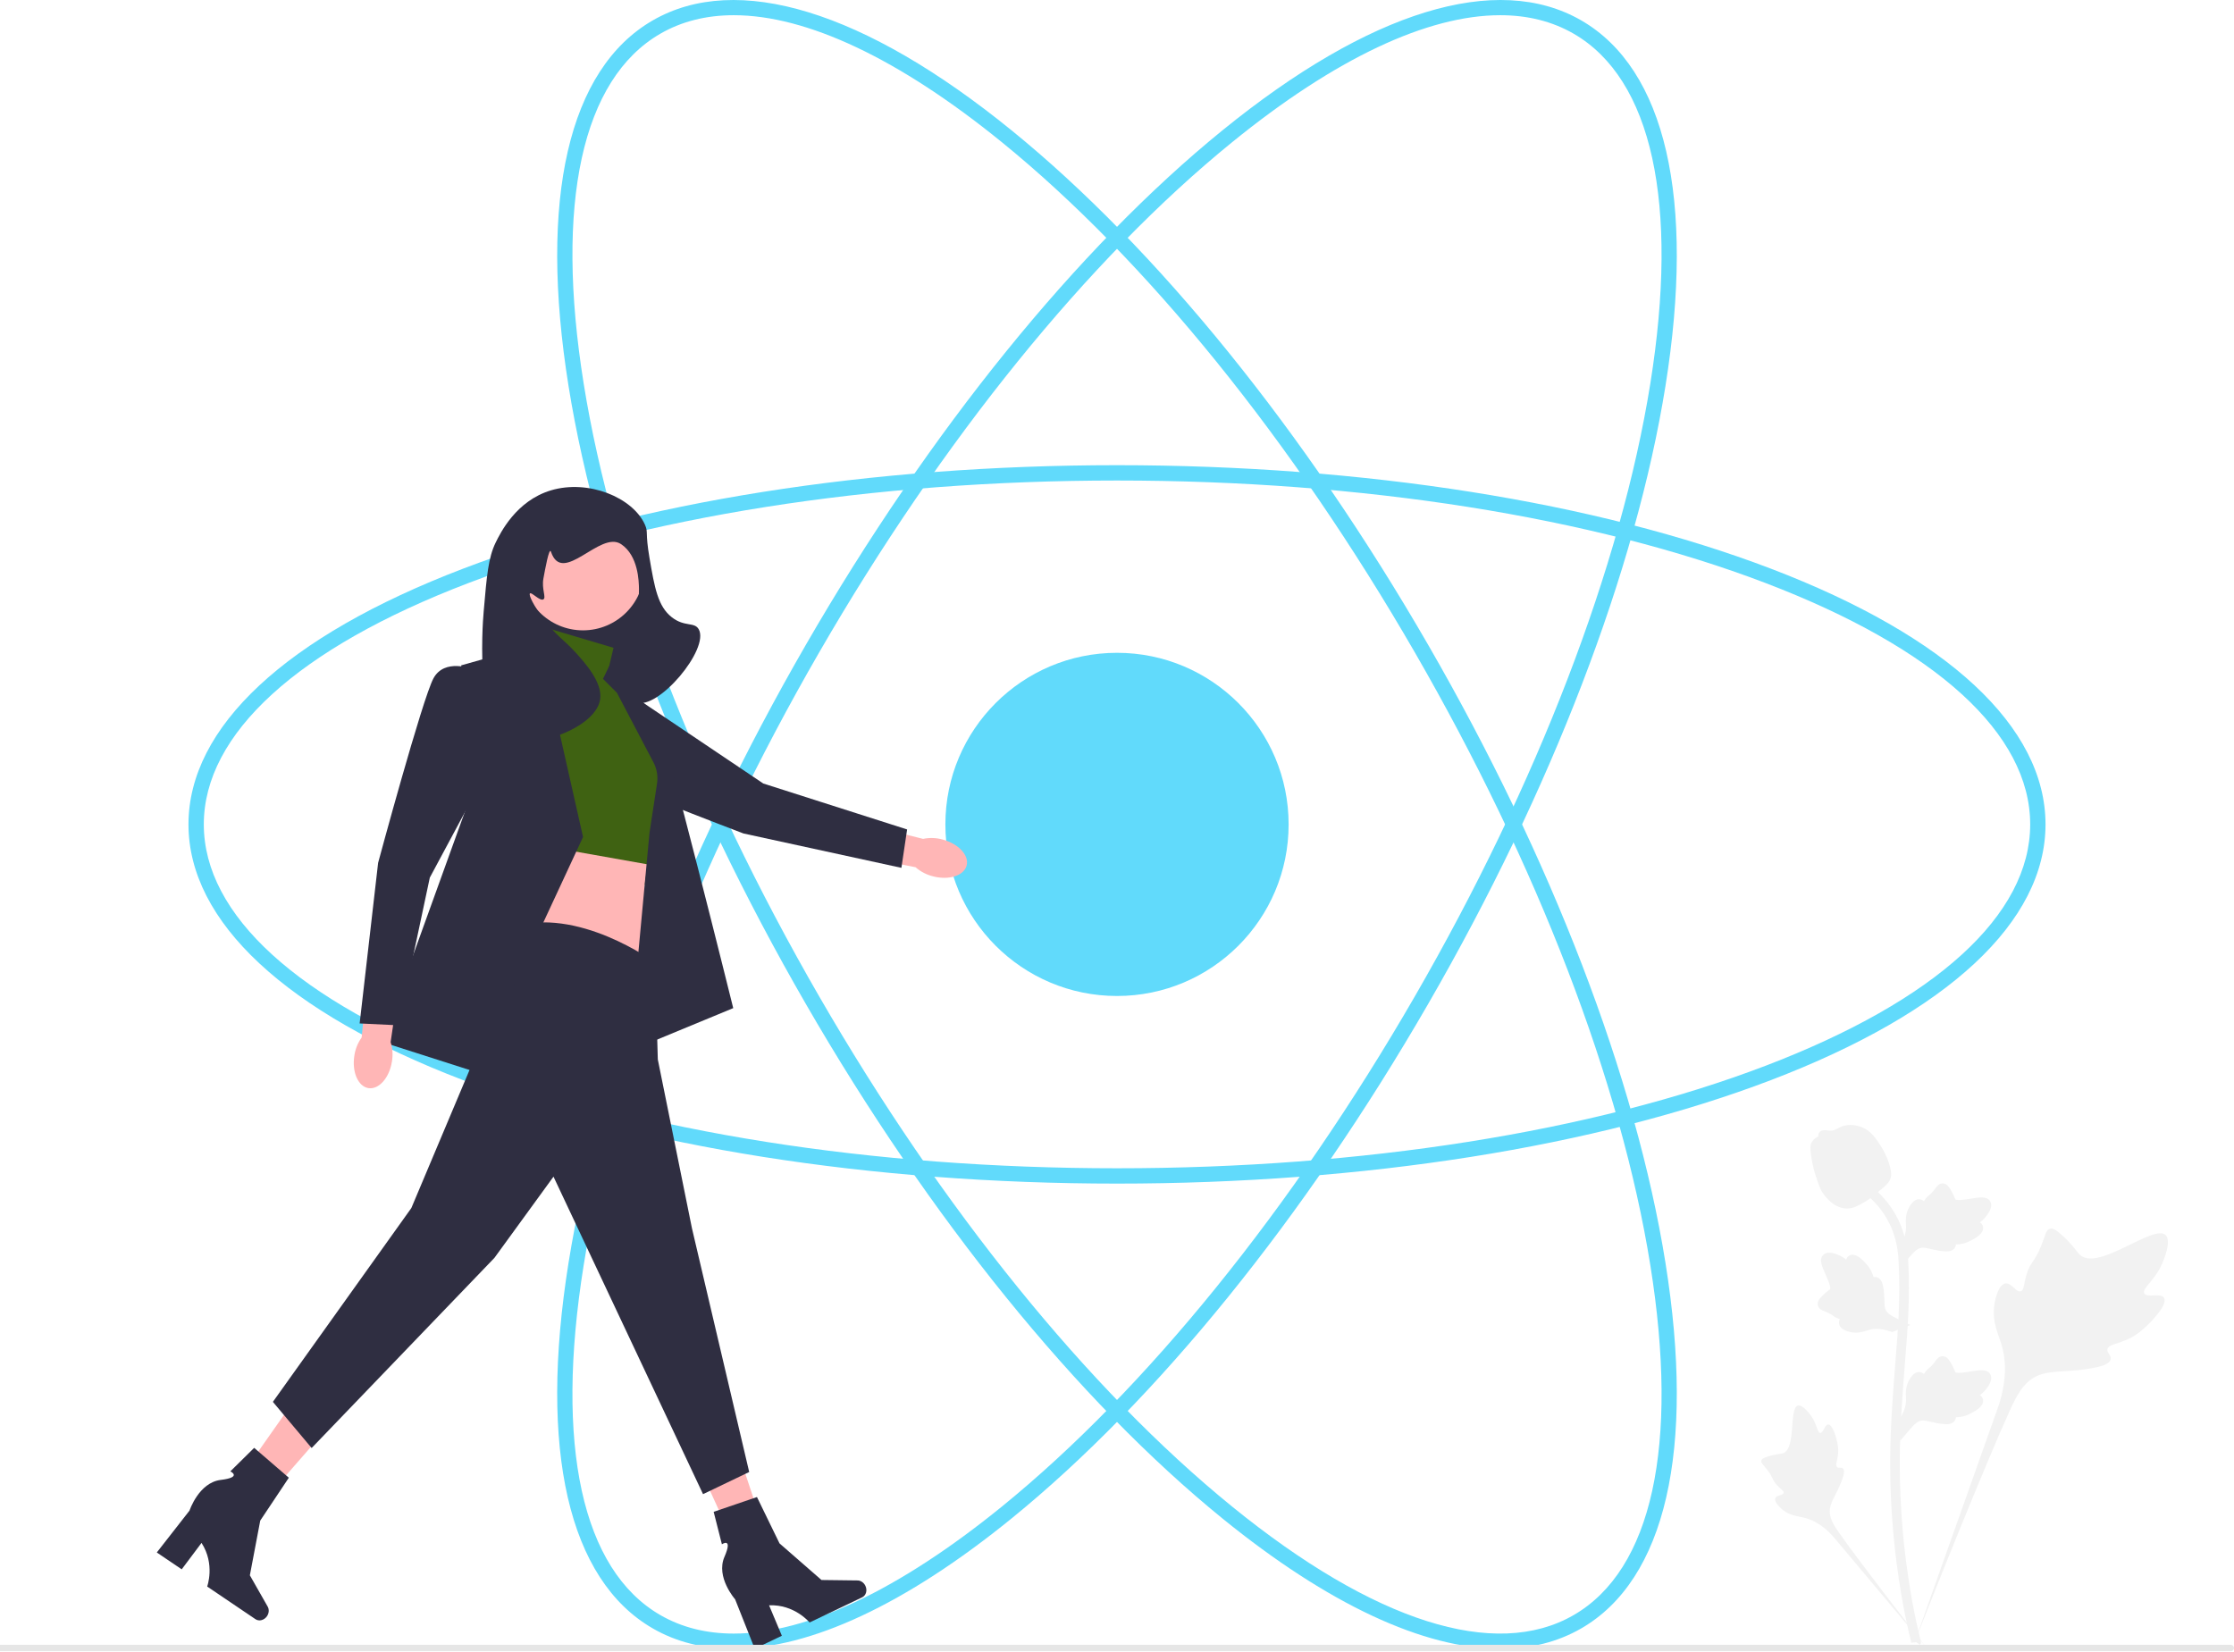
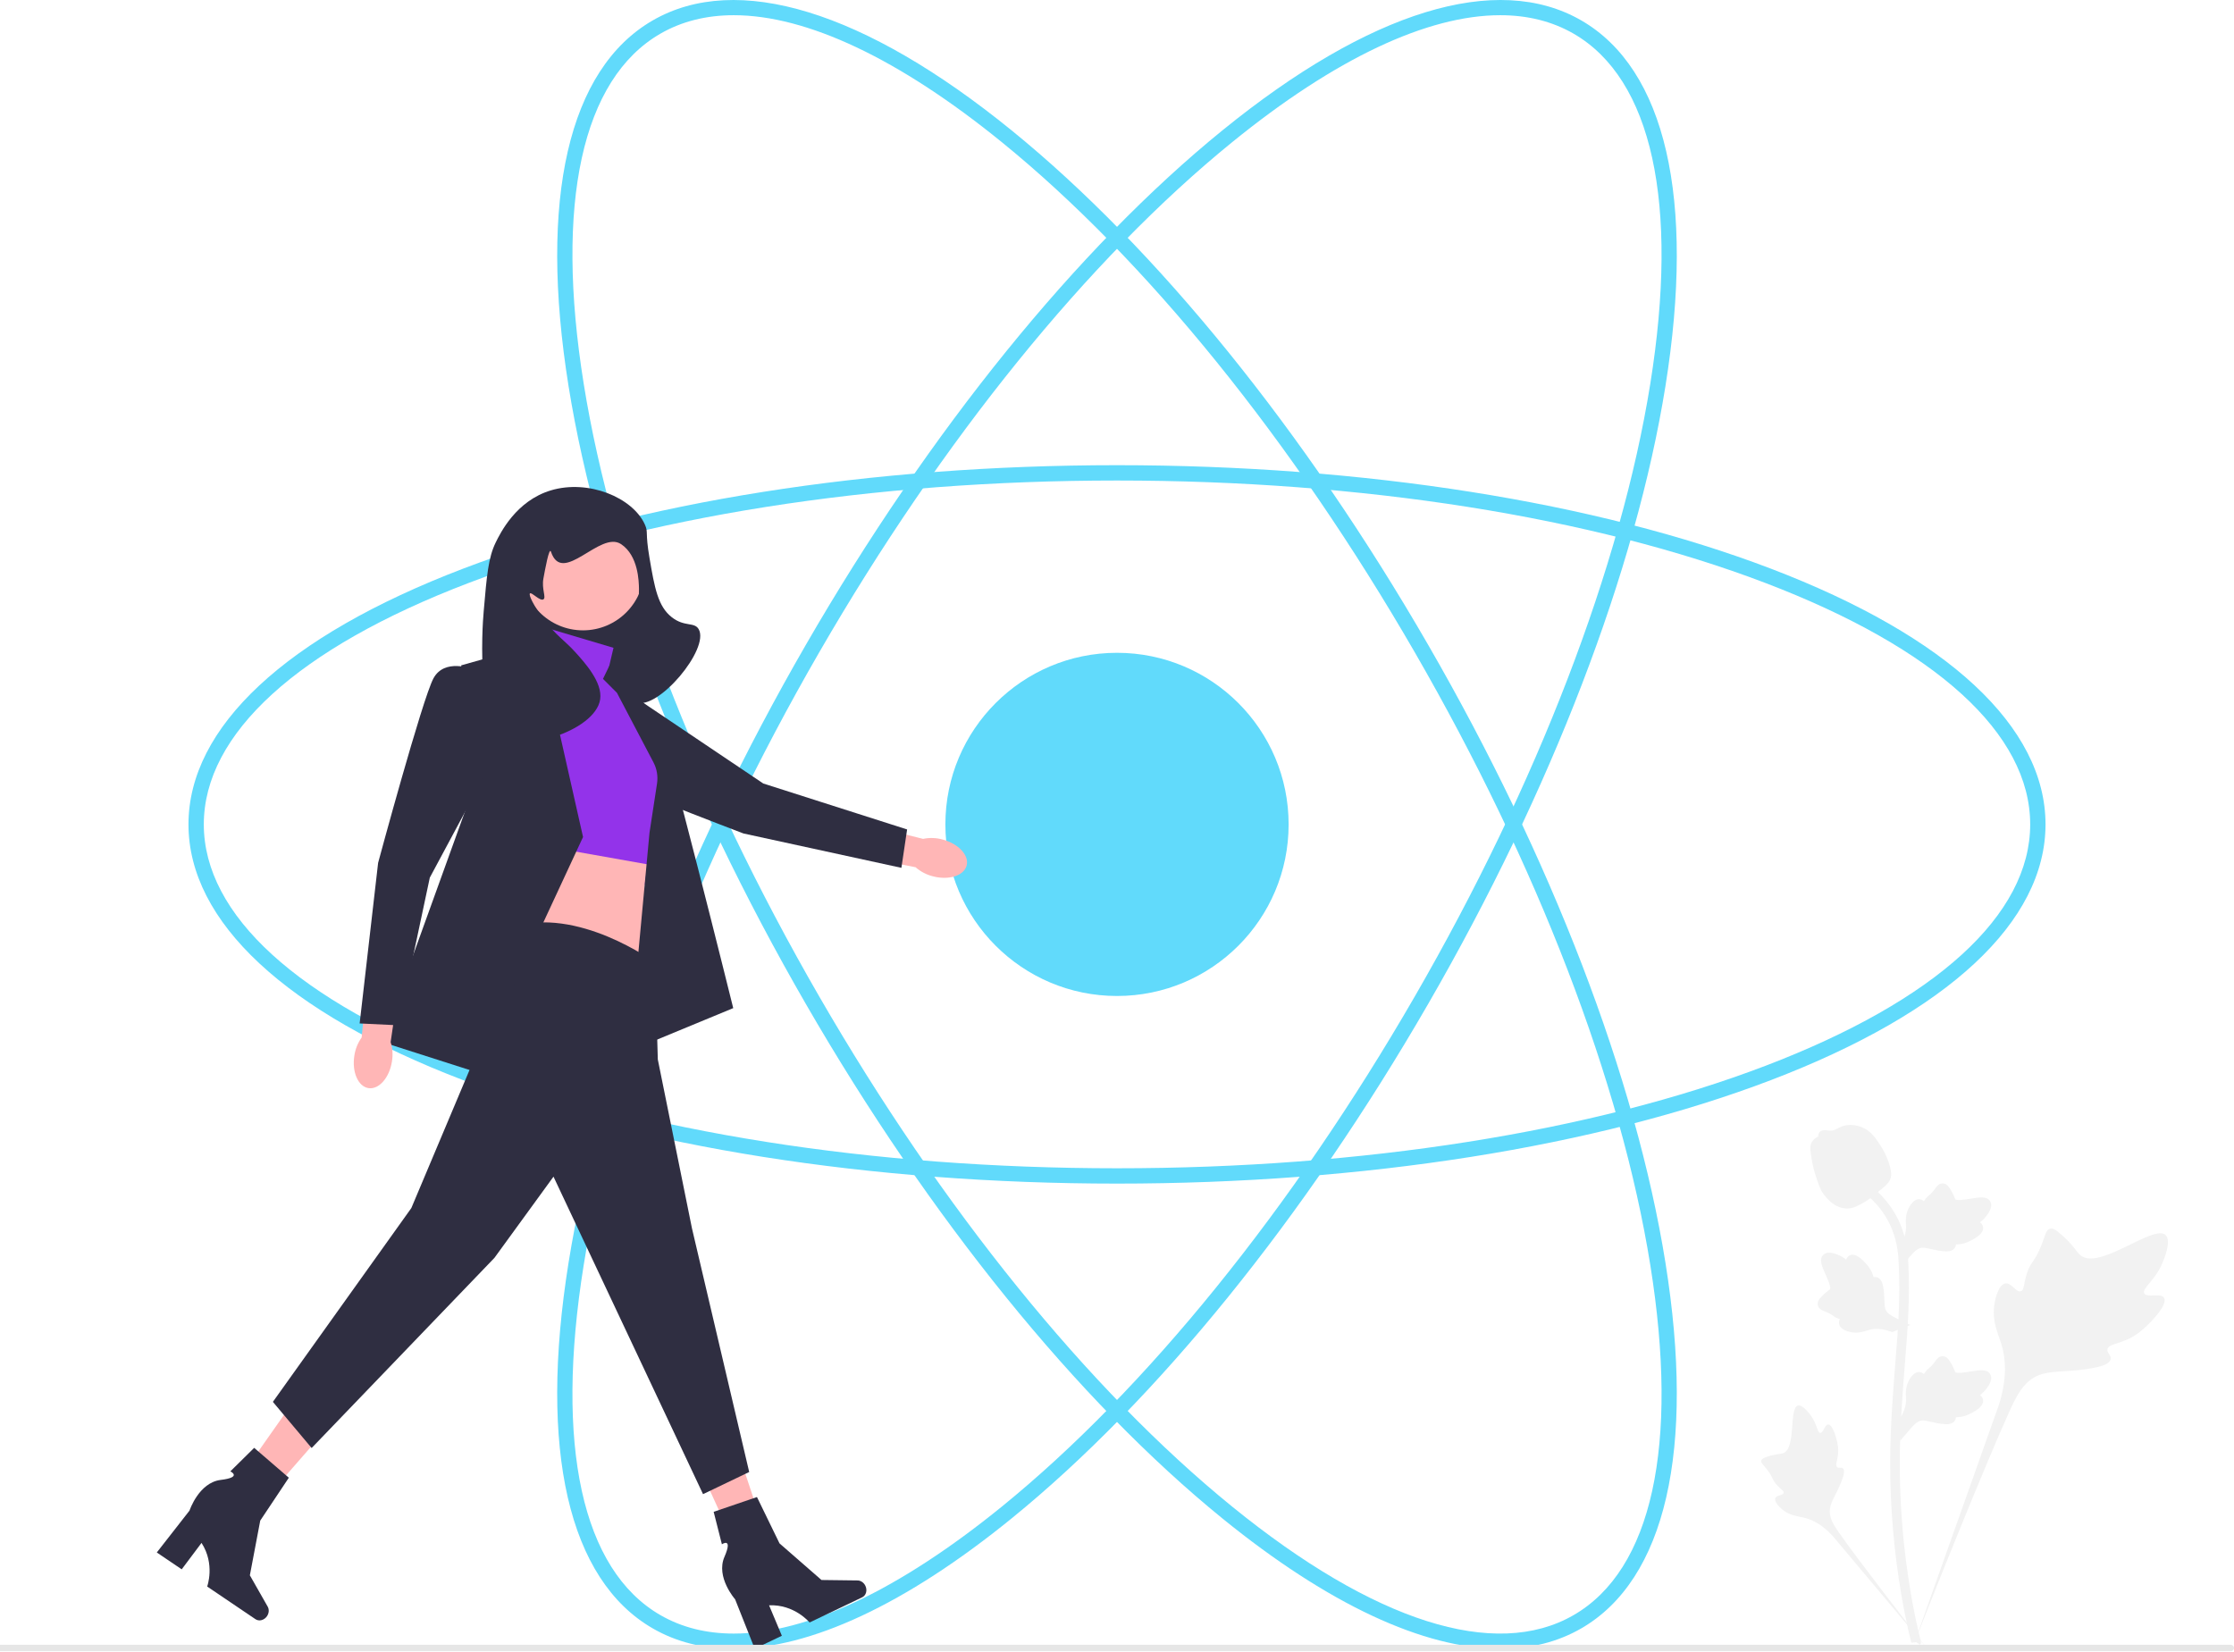
<svg xmlns="http://www.w3.org/2000/svg" width="583.04" height="431.02" viewBox="0 0 583.04 431.02">
  <g>
    <path d="M291.52,308.951c-64.433,0-125.038-9.592-170.652-27.008-46.222-17.648-71.678-41.355-71.678-66.755s25.456-49.105,71.678-66.754c45.614-17.416,106.22-27.008,170.652-27.008s125.038,9.592,170.652,27.008c46.222,17.648,71.677,41.355,71.677,66.754s-25.456,49.106-71.677,66.755c-45.615,17.416-106.22,27.008-170.652,27.008Zm0-183.524c-63.957,0-124.056,9.498-169.226,26.745-44.563,17.015-69.104,39.395-69.104,63.017s24.541,46.003,69.104,63.018c45.17,17.247,105.269,26.745,169.226,26.745s124.056-9.498,169.225-26.745c44.563-17.015,69.104-39.395,69.104-63.018s-24.541-46.002-69.104-63.017c-45.17-17.247-105.269-26.745-169.225-26.745Z" fill="#61dafb" />
    <path d="M391.642,430.378c-20.024,0-44.985-11.573-72.607-34.022-37.891-30.795-76.5-78.485-108.716-134.285-32.216-55.8-54.212-113.082-61.937-161.293-7.827-48.854-.024-82.752,21.972-95.452,21.996-12.699,55.255-2.507,93.649,28.697,37.891,30.795,76.5,78.485,108.716,134.285,32.216,55.8,54.212,113.082,61.937,161.294,7.827,48.854,.024,82.752-21.972,95.452-6.171,3.562-13.233,5.324-21.042,5.324ZM191.505,3.969c-7.139,0-13.562,1.594-19.149,4.82-20.458,11.812-27.569,44.255-20.022,91.355,7.649,47.742,29.473,104.538,61.451,159.926,31.979,55.388,70.253,102.686,107.774,133.181,37.017,30.086,68.67,40.151,89.127,28.338,20.458-11.812,27.569-44.255,20.022-91.354-7.649-47.742-29.473-104.538-61.451-159.927-31.979-55.388-70.253-102.686-107.775-133.181C234.576,15.259,210.504,3.969,191.505,3.969Z" fill="#61dafb" />
    <path d="M191.397,430.378c-7.812,0-14.869-1.761-21.042-5.324-21.996-12.7-29.799-46.599-21.972-95.452,7.724-48.212,29.72-105.494,61.937-161.294,32.216-55.8,70.825-103.49,108.716-134.285C357.43,2.817,390.69-7.375,412.685,5.325c21.996,12.699,29.799,46.598,21.972,95.452-7.724,48.211-29.72,105.494-61.937,161.293-32.216,55.8-70.825,103.49-108.716,134.285-27.62,22.448-52.584,34.022-72.607,34.022ZM391.535,3.969c-19,0-43.069,11.288-69.978,33.158-37.521,30.495-75.796,77.793-107.774,133.181-31.978,55.389-53.802,112.185-61.451,159.927-7.546,47.1-.436,79.543,20.022,91.354,5.586,3.226,12.012,4.819,19.149,4.82,19,.002,43.069-11.288,69.977-33.158,37.521-30.495,75.796-77.793,107.775-133.181,31.978-55.389,53.802-112.185,61.451-159.926,7.546-47.1,.436-79.543-20.022-91.355-5.586-3.225-12.012-4.82-19.149-4.82Z" fill="#61dafb" />
    <circle cx="291.52" cy="215.189" r="44.789" fill="#61dafb" />
  </g>
  <g>
    <path d="M564.784,338.786c-.844-1.424-4.497,.101-5.168-1.191-.669-1.287,2.725-3.249,4.663-7.73,.35-.808,2.553-5.9,.922-7.472-3.092-2.978-17.24,9.313-22.191,5.29-1.087-.883-1.846-2.645-5.134-5.506-1.308-1.138-2.099-1.652-2.865-1.461-1.086,.271-1.172,1.725-2.337,4.584-1.747,4.287-2.78,4.028-3.798,7.449-.756,2.539-.583,4.016-1.472,4.303-1.258,.407-2.416-2.286-4.011-2.045-1.627,.246-2.611,3.382-2.922,5.73-.583,4.406,1.035,7.313,1.932,10.371,.975,3.322,1.553,8.375-.698,15.528l-22.277,62.766c4.918-12.879,19.158-48.185,25.142-61.305,1.727-3.787,3.635-7.629,7.551-9.145,3.77-1.46,8.949-.588,15.55-2.179,.771-.186,2.911-.73,3.18-1.988,.223-1.04-1.036-1.621-.842-2.595,.259-1.307,2.734-1.323,5.775-2.831,2.144-1.063,3.48-2.328,4.629-3.415,.346-.328,5.495-5.262,4.371-7.157Z" fill="#f2f2f2" />
    <path d="M477.139,371.829c-.942,.004-1.248,2.236-2.076,2.193-.825-.043-.808-2.275-2.448-4.519-.296-.405-2.159-2.955-3.401-2.608-2.354,.658-.404,11.148-3.806,12.418-.747,.279-1.831,.143-4.184,.931-.936,.314-1.417,.554-1.544,.985-.18,.611,.508,1.073,1.575,2.47,1.6,2.094,1.175,2.527,2.56,4.013,1.028,1.104,1.803,1.445,1.687,1.964-.163,.735-1.819,.526-2.161,1.379-.349,.87,.907,2.257,1.969,3.087,1.994,1.557,3.888,1.602,5.647,2.044,1.912,.48,4.559,1.654,7.42,4.823l24.378,29.044c-4.902-6.13-18.122-23.306-22.835-30.028-1.36-1.941-2.696-3.985-2.31-6.345,.371-2.272,2.293-4.562,3.417-8.261,.131-.432,.481-1.639-.058-2.134-.446-.409-1.095,.041-1.517-.335-.567-.504,.14-1.724,.277-3.651,.097-1.359-.138-2.38-.341-3.258-.061-.265-.997-4.215-2.251-4.21Z" fill="#f2f2f2" />
    <path d="M495.939,376.049l-.568-5.068,.259-.384c1.2-1.777,1.812-3.512,1.819-5.159,.001-.262-.011-.524-.023-.79-.049-1.057-.11-2.371,.575-3.903,.384-.854,1.463-2.831,3.086-2.587,.437,.061,.767,.262,1.018,.497,.037-.059,.075-.117,.115-.181,.505-.771,.905-1.101,1.291-1.419,.296-.245,.602-.497,1.082-1.094,.21-.262,.374-.492,.513-.685,.42-.585,.968-1.282,1.935-1.27,1.033,.049,1.574,.903,1.932,1.468,.64,1.008,.93,1.735,1.122,2.217,.07,.176,.149,.374,.19,.436,.333,.489,3.038,.032,4.057-.135,2.289-.382,4.27-.712,5.087,.732,.585,1.033,.15,2.398-1.33,4.168-.461,.551-.952,.969-1.388,1.297,.361,.215,.684,.546,.815,1.065h0c.308,1.228-.748,2.459-3.137,3.663-.593,.301-1.392,.702-2.512,.896-.527,.091-1.002,.113-1.408,.125-.009,.235-.064,.489-.207,.751-.42,.771-1.293,1.138-2.61,1.05-1.449-.076-2.642-.352-3.694-.595-.919-.21-1.711-.389-2.332-.347-1.153,.093-2.041,1.016-3.083,2.212l-2.603,3.042Z" fill="#f2f2f2" />
    <path d="M498.572,345.873l-4.758,1.835-.437-.153c-2.023-.71-3.857-.862-5.452-.451-.254,.065-.504,.143-.759,.223-1.01,.316-2.266,.708-3.922,.434-.924-.155-3.11-.697-3.285-2.329-.052-.438,.059-.809,.222-1.111-.066-.021-.133-.042-.204-.065-.874-.293-1.295-.597-1.7-.889-.312-.224-.633-.456-1.332-.769-.307-.137-.571-.237-.793-.322-.672-.258-1.486-.611-1.719-1.549-.215-1.011,.474-1.751,.93-2.241,.813-.875,1.442-1.34,1.86-1.648,.153-.112,.324-.239,.373-.294,.389-.446-.74-2.947-1.159-3.891-.95-2.118-1.772-3.95-.582-5.106,.851-.828,2.282-.754,4.369,.229,.65,.307,1.179,.675,1.607,1.013,.117-.404,.354-.8,.823-1.058h0c1.11-.61,2.569,.099,4.339,2.105,.442,.498,1.033,1.169,1.504,2.203,.221,.487,.363,.941,.478,1.331,.229-.051,.49-.063,.779,.009,.852,.21,1.429,.962,1.678,2.258,.294,1.421,.329,2.645,.362,3.724,.03,.942,.058,1.753,.255,2.344,.382,1.091,1.5,1.717,2.922,2.421l3.603,1.746Z" fill="#f2f2f2" />
    <path d="M495.939,330.942l-.568-5.068,.259-.384c1.2-1.777,1.812-3.512,1.819-5.159,.001-.262-.011-.524-.023-.79-.049-1.057-.11-2.371,.575-3.903,.384-.854,1.463-2.831,3.086-2.587,.437,.061,.767,.262,1.018,.497,.037-.059,.075-.117,.115-.181,.505-.771,.905-1.101,1.291-1.419,.296-.245,.602-.497,1.082-1.094,.21-.262,.374-.492,.513-.685,.42-.585,.968-1.282,1.935-1.27,1.033,.049,1.574,.903,1.932,1.468,.64,1.008,.93,1.735,1.122,2.217,.07,.176,.149,.374,.19,.436,.333,.489,3.038,.032,4.057-.135,2.289-.382,4.27-.712,5.087,.732,.585,1.033,.15,2.398-1.33,4.168-.461,.551-.952,.969-1.388,1.297,.361,.215,.684,.546,.815,1.065h0c.308,1.228-.748,2.459-3.137,3.663-.593,.301-1.392,.702-2.512,.896-.527,.091-1.002,.113-1.408,.125-.009,.235-.064,.489-.207,.751-.42,.771-1.293,1.138-2.61,1.05-1.449-.076-2.642-.352-3.694-.595-.919-.21-1.711-.389-2.332-.347-1.153,.093-2.041,1.016-3.083,2.212l-2.603,3.042Z" fill="#f2f2f2" />
    <path d="M501.124,429.32l-1.062-.666-.257-1.226,.257,1.226-1.238,.142c-.02-.115-.087-.379-.188-.793-.554-2.266-2.244-9.162-3.654-20.023-.984-7.581-1.541-15.376-1.656-23.17-.115-7.807,.255-13.717,.551-18.467,.224-3.583,.496-6.994,.762-10.317,.71-8.878,1.379-17.265,.881-26.55-.11-2.073-.341-6.387-2.862-10.978-1.462-2.663-3.476-5.027-5.987-7.023l1.561-1.963c2.771,2.207,5,4.826,6.623,7.782,2.795,5.09,3.047,9.791,3.168,12.05,.507,9.449-.17,17.916-.887,26.88-.264,3.311-.536,6.708-.759,10.276-.294,4.706-.66,10.565-.546,18.271,.113,7.701,.663,15.4,1.634,22.886,1.392,10.724,3.058,17.517,3.605,19.749,.291,1.192,.352,1.441,.054,1.914Z" fill="#f2f2f2" />
    <path d="M482.075,315.456c-.103,0-.207-.002-.312-.01-2.134-.115-4.11-1.392-5.875-3.796-.827-1.131-1.251-2.42-2.095-4.992-.131-.396-.767-2.408-1.154-5.176-.253-1.808-.221-2.565,.137-3.233,.398-.744,1.041-1.263,1.766-1.613-.032-.24-.006-.487,.098-.739,.427-1.045,1.563-.908,2.177-.842,.311,.039,.699,.091,1.117,.069,.658-.032,1.012-.228,1.548-.521,.513-.281,1.15-.631,2.096-.825,1.865-.389,3.427,.139,3.942,.313,2.71,.903,4.046,3.01,5.593,5.45,.308,.489,1.367,2.271,2.065,4.713,.504,1.762,.433,2.545,.281,3.128-.308,1.197-1.036,1.882-2.885,3.394-1.931,1.583-2.9,2.376-3.732,2.858-1.937,1.118-3.153,1.821-4.768,1.821Z" fill="#f2f2f2" />
  </g>
  <g>
    <g>
-       <path id="b-64" d="M243.47,228.74c4.166,1.099,8.11-.159,8.809-2.811,.699-2.651-2.111-5.691-6.279-6.79-1.659-.462-3.404-.52-5.09-.169l-17.71-4.434-1.904,8.355,17.661,3.484c1.294,1.137,2.841,1.948,4.512,2.364Z" fill="#ffb6b6" />
+       <path id="b-66" d="M243.47,228.74c4.166,1.099,8.11-.159,8.809-2.811,.699-2.651-2.111-5.691-6.279-6.79-1.659-.462-3.404-.52-5.09-.169l-17.71-4.434-1.904,8.355,17.661,3.484c1.294,1.137,2.841,1.948,4.512,2.364Z" fill="#ffb6b6" />
      <path d="M146.133,188.062s-3.597,6.903,1.389,10.308,46.502,19.186,46.502,19.186l41.23,8.973,1.488-10.02-37.538-11.993-31.304-21.053-21.767,4.599Z" fill="#2f2e41" />
    </g>
    <g>
      <polygon points="195.229 410.87 202.222 407.724 191.212 374.816 180.892 379.457 195.229 410.87" fill="#ffb6b6" />
      <path d="M225.854,413.944h0c.559,1.168,.183,2.512-.839,3.001l-13.725,6.567s-3.948-4.783-10.573-4.484l3.336,7.947-7.08,3.388-5.117-12.897s-5.091-5.774-2.791-11.071c2.299-5.297-.659-3.297-.659-3.297l-2.151-8.469,11.301-3.861,5.884,12.094,10.954,9.558,9.416,.118c.838,.01,1.642,.563,2.045,1.407l0-0Z" fill="#2f2e41" />
    </g>
    <g>
      <polygon points="56.861 393.879 63.109 398.323 85.938 372.188 76.717 365.63 56.861 393.879" fill="#ffb6b6" />
      <path d="M69.689,421.858h0c-.725,1.073-2.075,1.428-3.014,.793l-12.604-8.522s2.131-5.825-1.476-11.39l-5.171,6.896-6.502-4.396,8.541-10.935s2.409-7.311,8.142-8.005c5.733-.694,2.512-2.235,2.512-2.235l6.22-6.137,9.044,7.799-7.461,11.19-2.709,14.283,4.658,8.184c.415,.728,.344,1.701-.18,2.476l0,0Z" fill="#2f2e41" />
    </g>
    <rect x="134.654" y="143.321" width="32.834" height="45.092" fill="#2f2e41" />
-     <path d="M160.115,169.095l-17.828-5.3-3.373,9.155-.482,55.892s25.537-5.782,31.319,3.855l1.927-17.346s6.264-8.673,.964-19.755c-5.3-11.082-10.297-16.079-10.297-16.079l-4.158-2.231,1.927-8.191Z" fill="#3f6212" />
+     <path d="M160.115,169.095l-17.828-5.3-3.373,9.155-.482,55.892s25.537-5.782,31.319,3.855l1.927-17.346s6.264-8.673,.964-19.755c-5.3-11.082-10.297-16.079-10.297-16.079l-4.158-2.231,1.927-8.191Z" fill="#9333ea" />
    <path d="M139.637,220.41l-2.409,24.573,31.801,6.746s-2.409-21.201,.482-26.019l-29.873-5.3Z" fill="#ffb6b6" />
    <path d="M170.956,251.247s-20.237-14.937-37.583-9.155c0,0-20.478,12.769-9.878,34.933l-16.141,38.306-36.137,50.592,10.118,12.046,47.701-49.629,15.419-21.201,39.028,82.875,12.046-5.782-14.937-63.602-8.914-44.088-.723-25.296Z" fill="#2f2e41" />
    <polygon points="123.736 279.675 99.645 271.966 122.773 207.882 120.364 173.672 140.768 167.917 152.164 218.482 123.736 279.675" fill="#2f2e41" />
    <path d="M161.014,180.848l-3.642-3.642,1.624-3.357s10.514,10.905,12.442,13.796,19.925,75.502,19.925,75.502l-27.152,11.227,5.3-57.013,1.962-12.824c.29-1.896-.034-3.836-.926-5.534l-9.533-18.155Z" fill="#2f2e41" />
    <circle cx="152.152" cy="148.56" r="15.977" fill="#ffb6b6" />
    <path d="M162.089,142.029c-5.482-3.656-15.293,10.985-18.293,1.985-.468-1.403-1.568,4.805-1.971,6.977-.511,2.759,.782,4.962,0,5.456-.884,.558-3.05-1.932-3.507-1.559-.447,.365,.99,3.259,3.507,6.625,3.341,4.467,5.435,5.555,8.183,8.573,2.559,2.81,7.294,8.01,6.625,12.47-1.258,8.388-21.741,14.871-28.058,8.573-1.512-1.508-1.808-4.923-2.338-11.691-.789-10.072-.193-17.63,0-19.874,.804-9.343,1.206-14.015,3.118-17.926,1.22-2.497,5.33-10.907,14.418-13.639,9.763-2.935,21.382,1.85,24.55,8.963,.915,2.055,.026,1.836,1.169,8.573,1.353,7.973,2.229,12.758,5.845,15.588,3.322,2.6,5.886,1.147,7.014,3.118,2.927,5.112-10.656,21.289-16.367,19.095-3.441-1.322-3.745-9.206-3.507-12.86,.512-7.868,4.41-9.537,4.287-16.757-.033-1.91-.149-8.671-4.676-11.691Z" fill="#2f2e41" />
    <g>
-       <path id="c-65" d="M92.482,275.542c-.678,4.255,.967,8.053,3.675,8.485,2.708,.431,5.452-2.668,6.13-6.924,.294-1.696,.178-3.439-.339-5.081l2.647-18.063-8.503-1.061-1.706,17.92c-1.002,1.401-1.655,3.021-1.903,4.725Z" fill="#ffb6b6" />
+       <path id="c-67" d="M92.482,275.542c-.678,4.255,.967,8.053,3.675,8.485,2.708,.431,5.452-2.668,6.13-6.924,.294-1.696,.178-3.439-.339-5.081l2.647-18.063-8.503-1.061-1.706,17.92c-1.002,1.401-1.655,3.021-1.903,4.725Z" fill="#ffb6b6" />
      <path d="M123.255,174.636s-7.227-2.891-10.118,2.409-14.455,48.183-14.455,48.183l-4.818,41.919,10.118,.482,8.191-38.546,17.828-33.246-6.746-21.201Z" fill="#2f2e41" />
    </g>
  </g>
  <path d="M583.04,430.18h0c0,.464-.376,.84-.84,.84H0v-1.68H582.2c.464,0,.84,.376,.84,.84Z" fill="#e6e6e6" />
</svg>
